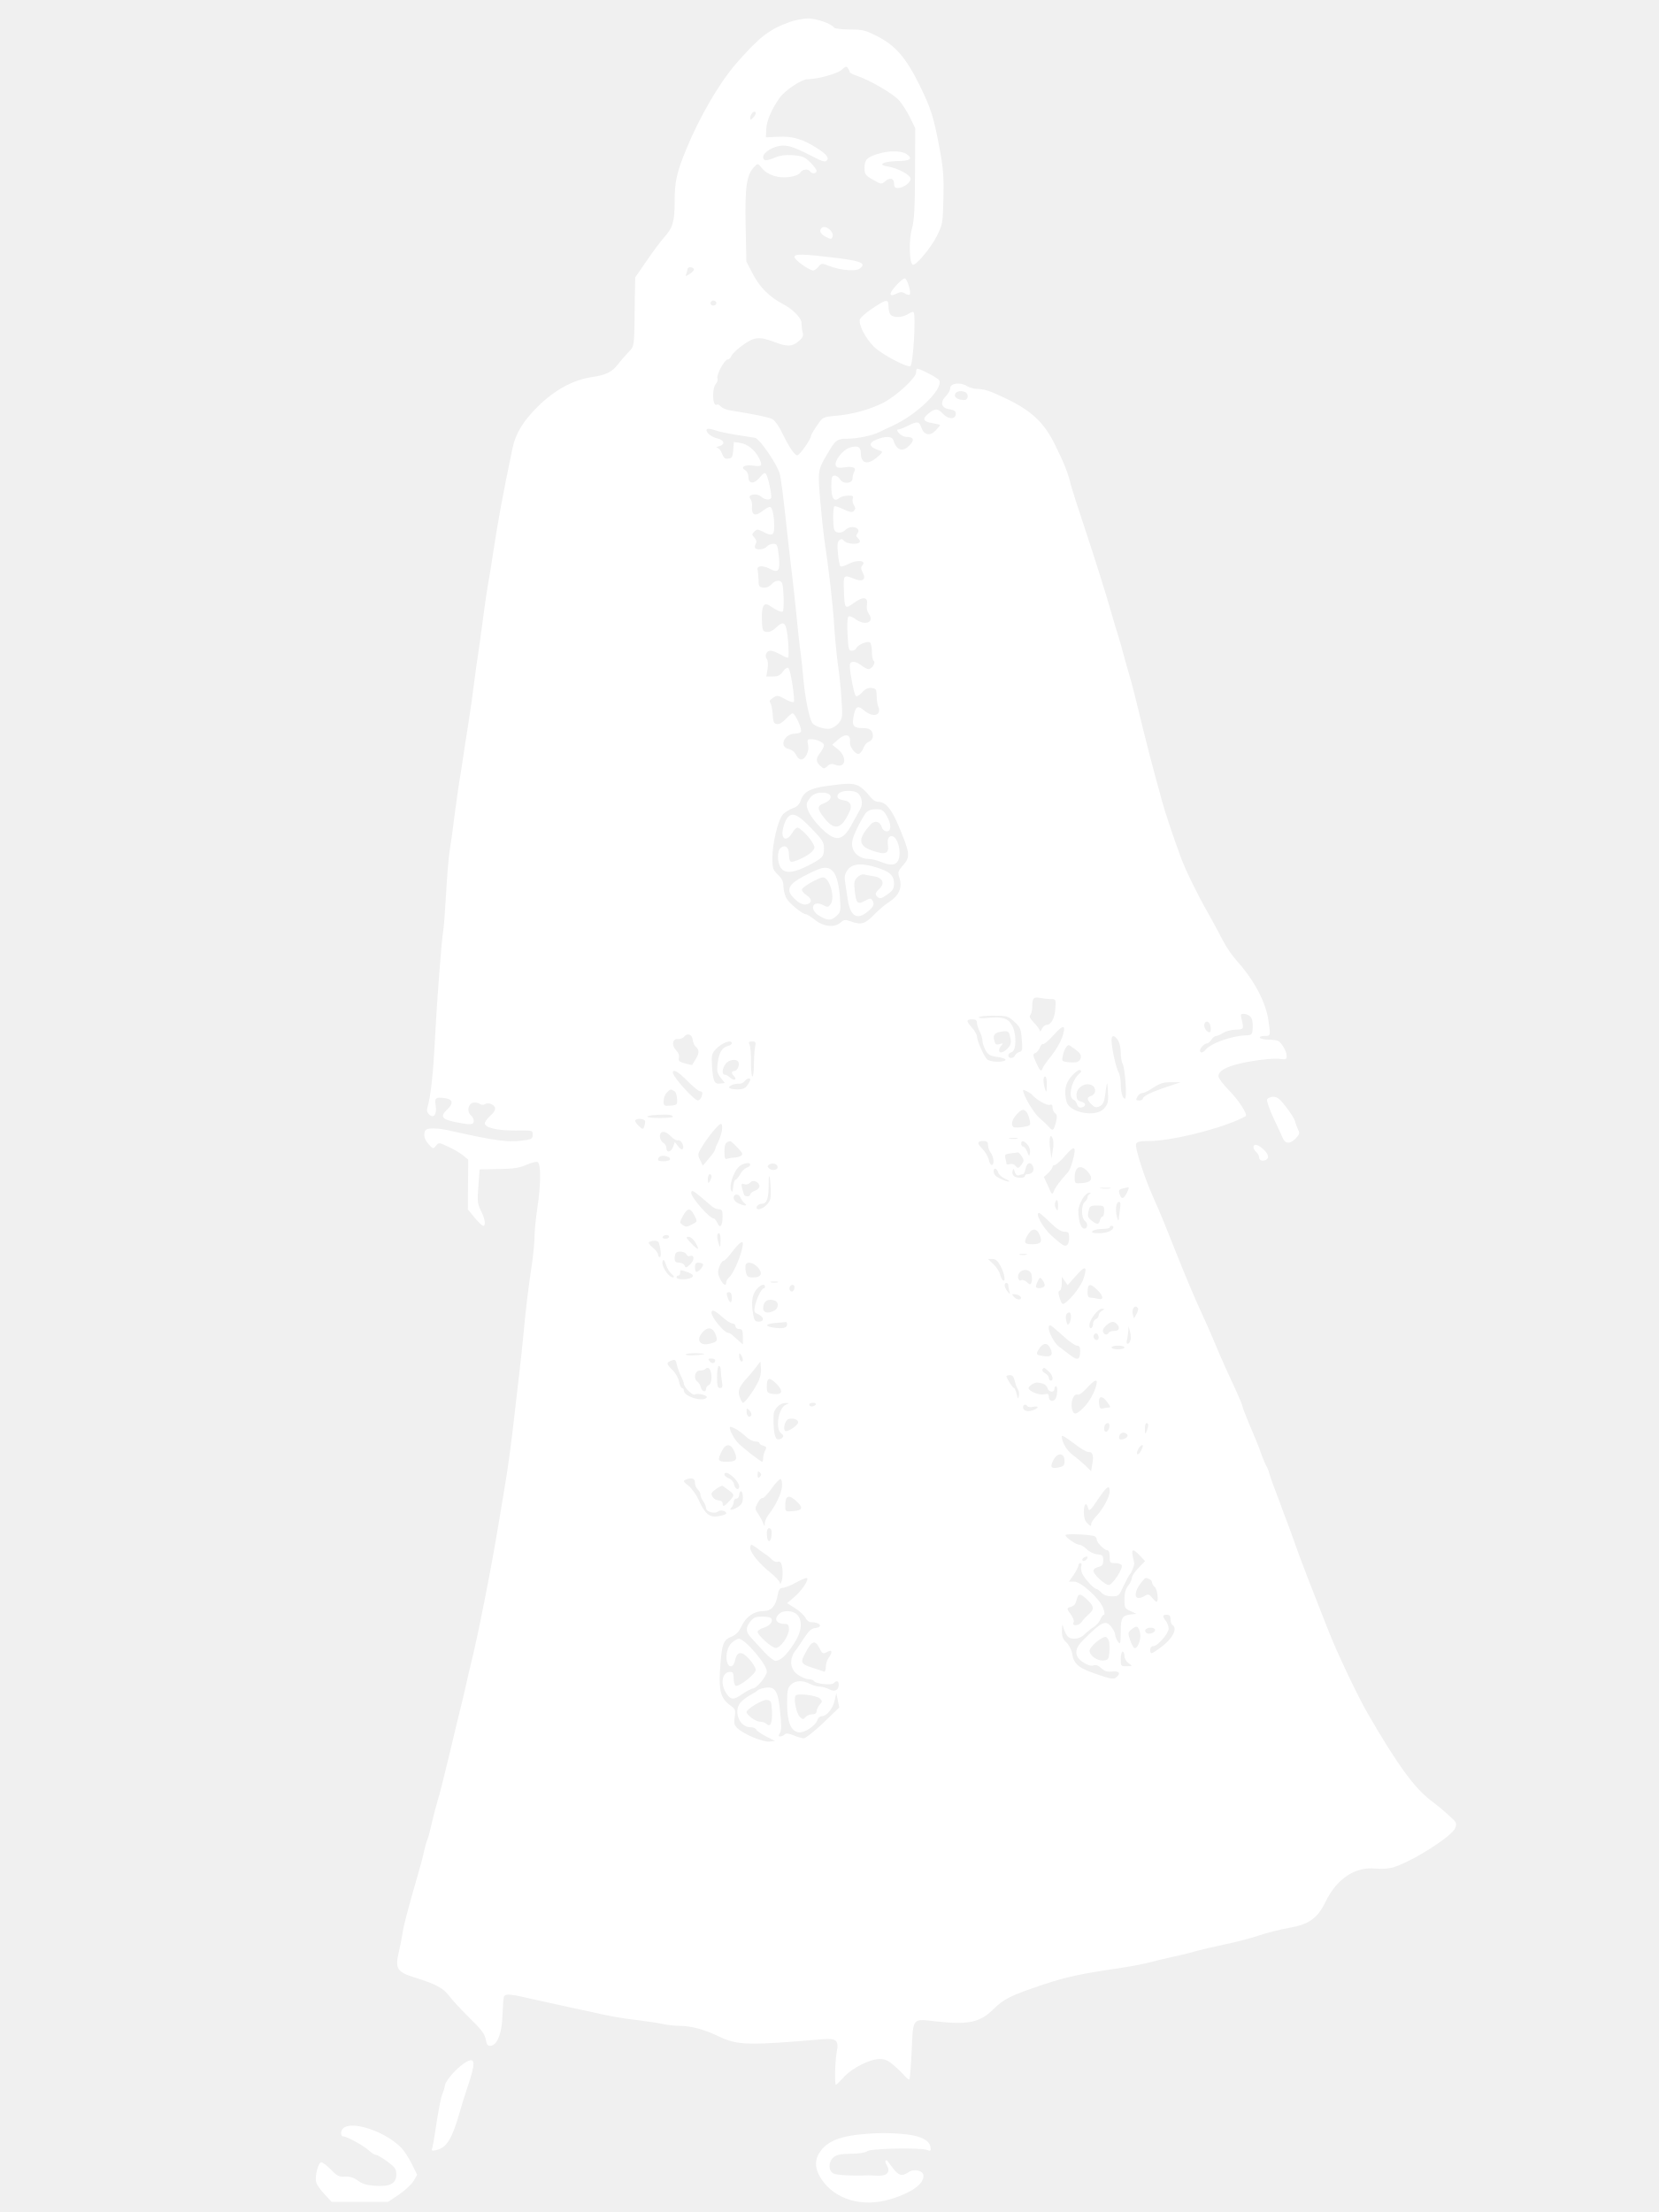
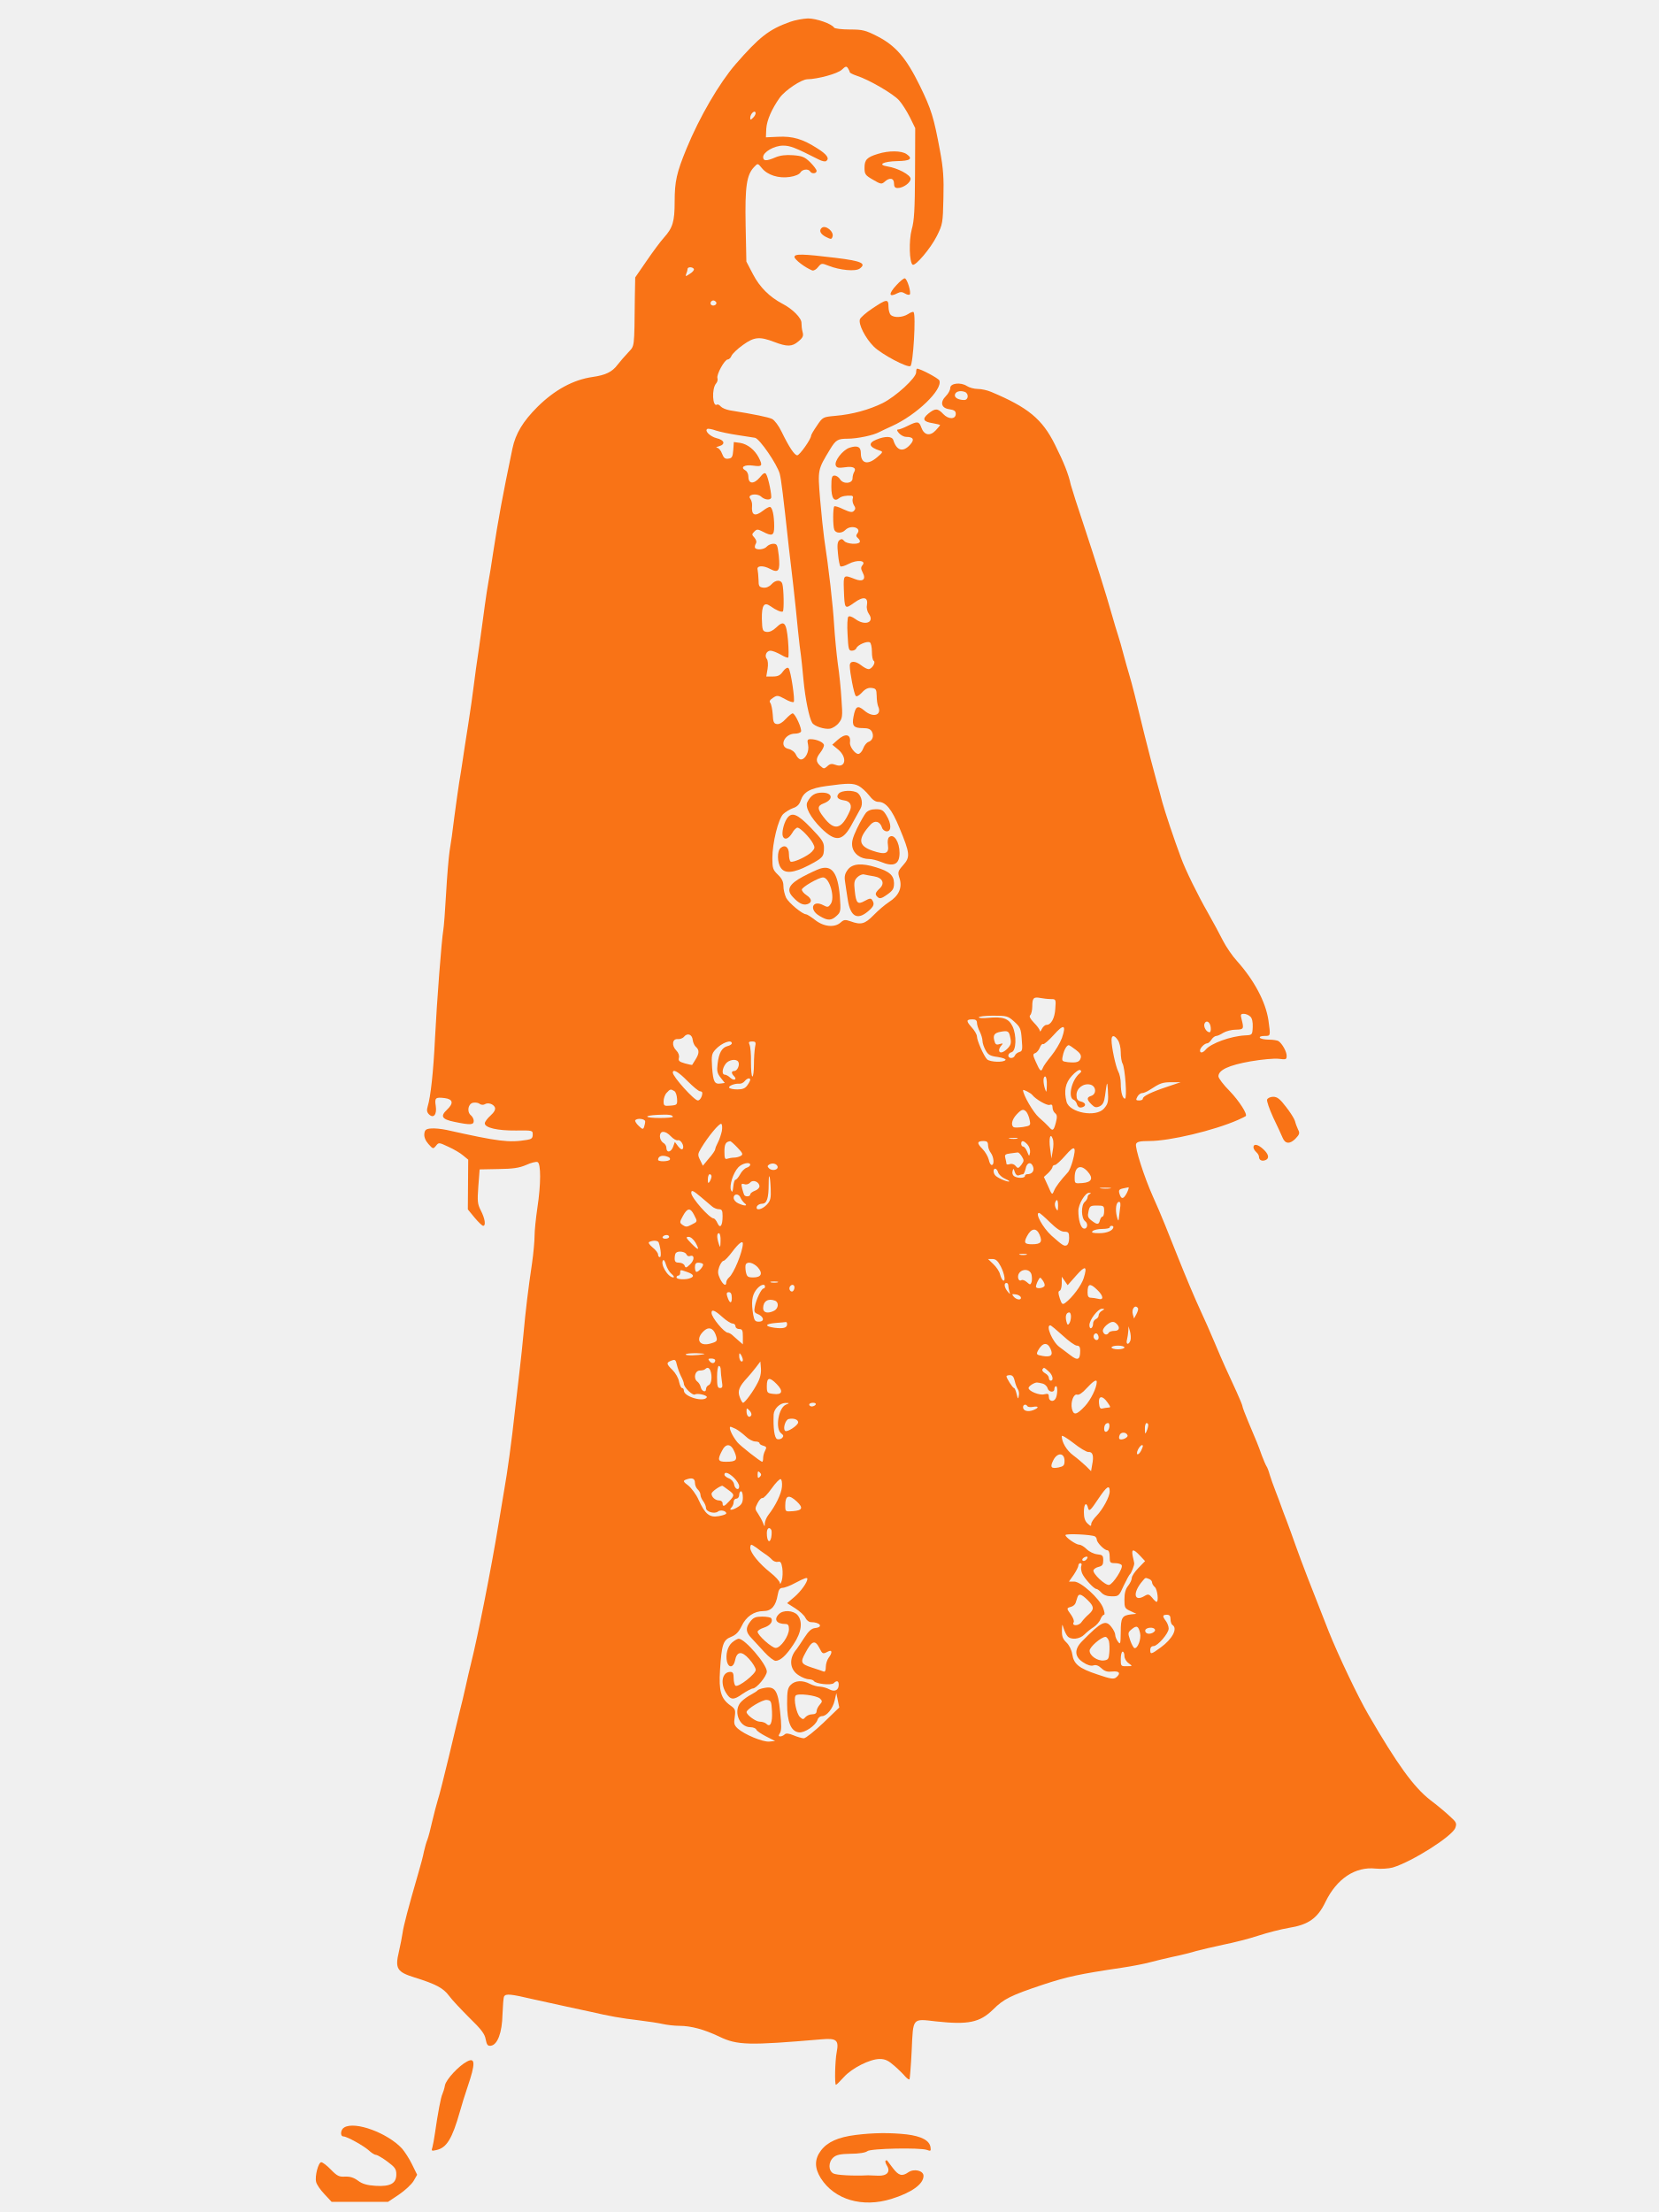
<svg xmlns="http://www.w3.org/2000/svg" version="1.0" width="900pt" height="1200pt" viewBox="0 0 900 1200" preserveAspectRatio="xMidYMid meet">
-   <g transform="translate(0,1200) scale(0.1,-0.1)" fill="#fff" stroke="none">
+   <g transform="translate(0,1200) scale(0.1,-0.1)" fill="#f97316" stroke="none">
    <path d="M4285 11881 c-114 -41 -165 -81 -295 -230 -88 -102 -196 -287 -266 -458 -53 -129 -64 -177 -64 -286 0 -109 -10 -143 -59 -197 -17 -19 -59 -75 -93 -125 l-62 -90 -2 -105 c-3 -287 -1 -263 -36 -302 -18 -19 -44 -49 -58 -67 -29 -39 -65 -56 -135 -66 -105 -15 -206 -70 -299 -162 -79 -79 -119 -145 -136 -226 -54 -259 -77 -385 -105 -567 -8 -58 -20 -127 -25 -155 -5 -27 -14 -86 -20 -130 -6 -44 -19 -143 -30 -220 -12 -77 -25 -174 -30 -215 -5 -41 -18 -136 -30 -210 -12 -74 -25 -162 -30 -195 -5 -33 -13 -87 -19 -120 -5 -33 -17 -116 -26 -185 -8 -69 -20 -153 -26 -187 -5 -34 -14 -138 -19 -230 -5 -92 -12 -181 -15 -198 -9 -49 -35 -386 -45 -585 -9 -187 -24 -322 -40 -373 -6 -20 -4 -31 7 -42 25 -25 44 -1 37 45 -7 44 -2 49 48 43 46 -6 50 -28 13 -63 -38 -36 -28 -52 40 -66 87 -18 105 -17 105 5 0 10 -7 24 -16 31 -23 20 -14 64 14 68 13 2 29 -1 35 -7 7 -5 19 -6 26 -2 18 12 48 2 56 -17 4 -11 -4 -26 -24 -44 -17 -15 -31 -34 -31 -42 0 -24 69 -40 168 -39 91 1 92 1 92 -22 0 -19 -6 -25 -32 -29 -98 -16 -152 -9 -435 54 -28 6 -67 10 -85 8 -27 -2 -34 -8 -36 -29 -2 -17 6 -37 22 -55 25 -28 26 -28 41 -10 15 19 16 19 67 -5 29 -13 65 -34 80 -47 l28 -23 -1 -135 -1 -135 37 -45 c20 -24 41 -44 46 -44 16 0 10 39 -12 82 -19 37 -20 51 -14 133 l7 91 102 2 c79 1 113 6 150 22 26 12 54 19 62 16 19 -7 19 -120 -1 -250 -8 -55 -15 -122 -15 -150 0 -28 -6 -96 -14 -151 -20 -133 -35 -258 -46 -380 -5 -55 -14 -140 -20 -190 -6 -49 -17 -151 -26 -225 -19 -174 -41 -334 -59 -435 -7 -44 -21 -125 -30 -180 -41 -250 -115 -622 -150 -760 -7 -27 -20 -84 -29 -125 -9 -41 -23 -100 -31 -130 -7 -30 -35 -143 -60 -250 -26 -107 -52 -213 -60 -235 -7 -22 -20 -74 -30 -115 -9 -41 -21 -86 -26 -99 -6 -14 -14 -43 -19 -65 -4 -23 -19 -79 -33 -126 -51 -176 -78 -278 -83 -316 -3 -21 -12 -67 -20 -102 -22 -92 -10 -110 86 -140 113 -35 155 -57 186 -99 15 -21 65 -74 110 -119 65 -63 84 -88 89 -118 6 -30 11 -36 28 -34 36 5 61 71 63 170 2 48 5 92 9 98 9 15 35 13 158 -16 62 -14 144 -32 182 -40 39 -8 97 -21 130 -28 99 -23 165 -35 260 -46 50 -6 108 -15 130 -20 22 -5 63 -10 90 -10 64 0 136 -20 216 -58 99 -48 160 -49 558 -15 79 7 93 -5 80 -70 -9 -46 -12 -177 -4 -177 3 0 22 19 43 42 44 49 142 98 194 98 30 0 47 -8 80 -37 24 -21 50 -47 59 -58 10 -11 20 -18 23 -15 2 3 8 74 12 158 8 178 2 171 132 156 175 -19 237 -6 309 64 58 58 96 77 273 136 131 43 196 57 425 91 61 9 130 23 155 30 25 7 81 20 125 30 44 9 100 23 125 31 25 7 91 22 146 34 56 11 142 33 190 49 49 16 123 35 164 42 108 17 158 52 201 142 61 125 161 192 272 180 30 -3 71 0 93 6 106 32 323 170 339 215 9 25 6 31 -31 64 -22 21 -69 60 -105 87 -90 70 -180 195 -336 464 -56 96 -163 321 -215 451 -98 248 -144 367 -179 465 -15 44 -38 105 -49 135 -12 30 -25 66 -30 80 -5 14 -18 50 -30 80 -12 30 -26 71 -32 90 -5 19 -13 40 -17 45 -4 6 -16 33 -26 60 -19 54 -27 73 -74 184 -17 40 -31 78 -31 83 0 4 -14 39 -31 76 -54 117 -76 164 -119 267 -23 55 -57 132 -75 170 -32 69 -80 182 -136 323 -16 39 -43 107 -60 150 -17 42 -46 111 -65 152 -47 105 -98 265 -91 284 5 12 21 16 72 16 111 0 350 57 480 114 22 10 41 19 43 21 11 10 -36 83 -87 136 -34 34 -61 70 -61 80 0 34 55 60 173 81 64 11 130 17 155 14 39 -5 42 -4 42 17 0 22 -24 65 -44 79 -6 4 -30 8 -53 8 -23 0 -45 5 -48 10 -4 6 7 10 24 10 35 0 34 -1 22 86 -15 99 -77 216 -170 320 -25 27 -59 77 -76 110 -16 32 -53 101 -82 152 -54 94 -123 234 -147 301 -38 102 -85 243 -101 301 -9 36 -23 85 -30 110 -22 81 -44 164 -64 245 -47 195 -72 293 -85 335 -8 25 -21 74 -31 110 -9 36 -23 83 -30 105 -7 22 -21 67 -30 100 -38 134 -91 300 -152 485 -36 107 -69 211 -74 230 -12 57 -37 120 -86 218 -69 139 -146 202 -346 286 -21 9 -53 16 -73 16 -19 0 -45 7 -59 16 -34 22 -90 15 -90 -11 0 -11 -10 -30 -23 -43 -34 -34 -26 -66 18 -72 27 -4 35 -10 35 -25 0 -31 -40 -31 -68 -1 -30 32 -44 32 -81 2 -35 -29 -28 -44 25 -52 21 -4 39 -8 39 -10 0 -2 -11 -15 -24 -29 -31 -33 -63 -26 -78 16 -12 34 -21 35 -73 9 -22 -11 -45 -20 -52 -20 -9 0 -8 -6 4 -20 10 -11 27 -20 38 -20 41 0 48 -15 21 -44 -38 -41 -72 -31 -90 27 -7 21 -44 22 -92 2 -47 -19 -40 -41 20 -60 17 -5 16 -9 -15 -35 -52 -45 -89 -35 -89 22 0 35 -19 43 -62 29 -37 -13 -83 -72 -74 -96 5 -13 15 -15 50 -10 45 7 64 -4 49 -27 -4 -7 -8 -22 -8 -33 0 -29 -50 -33 -67 -6 -7 12 -21 21 -30 21 -15 0 -18 -9 -18 -60 0 -63 15 -85 43 -62 12 10 39 15 66 13 8 -1 11 -7 7 -16 -3 -9 0 -25 6 -35 10 -15 10 -22 0 -32 -9 -9 -21 -7 -56 9 -24 12 -47 19 -50 16 -8 -8 -8 -107 0 -127 8 -20 41 -21 60 -1 30 30 90 12 65 -19 -8 -10 -7 -17 4 -26 8 -7 12 -16 9 -21 -9 -15 -71 -10 -84 6 -10 12 -16 13 -27 4 -10 -9 -12 -27 -7 -73 3 -34 9 -64 13 -68 4 -4 24 2 45 13 45 24 97 19 75 -7 -10 -12 -9 -20 1 -40 20 -37 1 -53 -43 -35 -61 24 -62 24 -59 -59 4 -106 4 -107 57 -69 50 36 76 30 68 -15 -3 -14 2 -35 11 -47 32 -46 -22 -66 -74 -27 -18 13 -33 18 -38 12 -5 -5 -7 -48 -4 -96 4 -79 6 -88 23 -88 11 0 22 6 25 14 7 18 59 40 73 31 6 -3 11 -26 11 -50 0 -24 4 -47 10 -50 13 -8 -10 -45 -28 -45 -8 0 -25 9 -39 20 -34 27 -63 26 -63 -1 0 -37 23 -153 32 -164 5 -6 18 1 34 18 18 20 34 27 52 25 24 -3 27 -7 28 -43 0 -22 4 -48 8 -57 22 -49 -28 -64 -76 -22 -36 30 -47 23 -58 -35 -9 -49 1 -61 52 -61 27 0 40 -5 48 -19 12 -24 4 -48 -19 -56 -9 -3 -22 -18 -28 -35 -6 -16 -18 -30 -27 -30 -18 0 -48 41 -45 62 6 46 -25 52 -68 13 l-28 -25 33 -27 c50 -43 39 -103 -16 -82 -19 7 -29 6 -43 -7 -18 -16 -20 -16 -39 1 -25 23 -25 40 0 72 11 14 20 32 20 40 0 15 -39 33 -72 33 -18 0 -20 -4 -14 -32 7 -35 -15 -78 -39 -78 -9 0 -21 12 -27 26 -7 15 -23 27 -40 31 -54 11 -24 83 35 83 14 0 29 5 32 10 8 13 -31 100 -45 100 -5 0 -22 -14 -37 -30 -17 -19 -35 -30 -48 -28 -17 2 -21 11 -23 53 -2 27 -8 55 -13 62 -7 8 -3 16 14 27 22 15 27 15 65 -6 22 -13 44 -20 48 -16 8 9 -16 170 -28 183 -6 6 -17 0 -30 -17 -15 -22 -28 -28 -55 -28 l-36 0 7 41 c4 24 2 46 -4 54 -14 17 -2 45 20 45 11 0 35 -10 55 -21 20 -12 38 -19 41 -16 3 3 3 45 -1 92 -9 99 -21 113 -65 70 -18 -17 -36 -25 -51 -23 -22 3 -24 8 -26 71 -1 73 12 93 46 69 30 -22 61 -35 68 -29 7 8 5 123 -3 150 -7 23 -37 22 -59 -3 -12 -13 -29 -20 -44 -18 -23 3 -26 8 -26 43 -1 22 -3 46 -5 54 -7 23 30 25 67 5 47 -25 56 -11 48 70 -7 60 -9 66 -30 66 -12 0 -28 -7 -35 -15 -13 -16 -55 -21 -64 -7 -2 4 -1 14 4 22 6 10 3 21 -7 33 -15 16 -15 19 -1 33 14 14 18 14 46 0 51 -27 62 -22 62 28 0 60 -10 106 -24 106 -6 0 -22 -9 -36 -20 -45 -35 -65 -26 -60 28 1 13 -4 29 -10 37 -18 22 35 32 59 11 18 -17 47 -21 54 -8 6 9 -15 113 -27 130 -6 10 -15 6 -35 -19 -32 -37 -61 -35 -61 5 0 14 -7 29 -16 34 -31 17 -5 33 42 26 49 -7 53 -1 30 44 -22 42 -60 72 -99 79 l-36 5 -3 -43 c-3 -37 -7 -45 -26 -47 -18 -3 -26 3 -35 27 -6 17 -18 31 -27 32 -8 1 -4 4 10 8 37 10 31 34 -13 44 -35 9 -66 40 -50 50 5 3 26 -1 48 -9 22 -7 74 -18 115 -24 41 -6 85 -13 96 -15 26 -6 120 -144 134 -195 8 -31 18 -110 50 -405 5 -38 15 -131 24 -205 8 -74 20 -182 25 -240 6 -58 13 -118 16 -135 2 -16 9 -77 14 -135 9 -98 31 -206 47 -231 11 -19 68 -37 97 -32 15 3 37 17 48 32 19 24 21 34 14 126 -3 55 -12 143 -20 195 -7 52 -16 147 -20 210 -6 105 -29 306 -54 470 -5 36 -15 131 -22 212 -13 162 -14 158 55 272 30 49 41 56 93 56 53 0 140 18 173 36 14 7 45 22 70 33 132 60 275 197 256 247 -5 12 -103 64 -121 64 -3 0 -5 -9 -5 -20 0 -30 -110 -131 -182 -167 -74 -36 -163 -61 -257 -69 -67 -6 -68 -7 -99 -53 -18 -26 -32 -50 -32 -55 0 -18 -62 -106 -75 -106 -15 0 -44 44 -85 128 -15 32 -38 62 -51 69 -21 10 -93 25 -230 47 -21 4 -42 13 -49 21 -7 8 -16 13 -20 10 -25 -16 -30 87 -5 115 7 8 10 21 7 29 -6 19 39 101 56 101 7 0 16 9 20 19 4 11 32 38 63 60 61 44 90 46 169 16 70 -27 97 -26 130 2 26 21 30 31 24 52 -4 14 -6 36 -6 48 2 26 -48 77 -103 105 -70 37 -123 89 -160 160 l-36 69 -4 196 c-4 211 5 275 47 318 19 20 19 20 41 -7 31 -38 91 -57 151 -48 29 4 52 14 58 24 10 18 43 22 53 6 9 -15 35 -12 35 3 0 7 -16 28 -35 47 -30 29 -43 34 -93 38 -39 3 -70 -1 -96 -12 -49 -21 -66 -20 -66 2 0 27 60 62 108 62 38 0 63 -9 195 -76 16 -8 33 -12 38 -8 21 13 6 36 -47 69 -79 51 -134 67 -213 63 l-66 -3 2 47 c3 45 29 106 73 168 29 40 118 100 150 100 56 1 164 30 187 52 20 19 25 20 33 8 5 -8 10 -18 10 -22 0 -3 17 -12 38 -19 66 -21 200 -99 230 -134 16 -18 42 -59 58 -91 l29 -59 -1 -245 c-1 -195 -4 -257 -18 -305 -16 -60 -13 -179 5 -191 15 -9 98 89 131 155 32 64 33 71 36 205 3 111 -1 163 -18 255 -34 185 -48 229 -110 356 -74 151 -131 217 -230 268 -65 33 -80 37 -150 37 -44 0 -82 5 -85 10 -13 21 -96 50 -142 50 -26 -1 -71 -9 -98 -19z m-199 -519 c-14 -14 -16 -14 -16 -1 0 20 23 44 29 28 2 -6 -4 -18 -13 -27z m-322 -821 c3 -5 -6 -17 -21 -26 -24 -16 -26 -16 -20 0 4 9 7 21 7 26 0 12 27 12 34 0z m121 -180 c7 -12 -12 -24 -25 -16 -11 7 -4 25 10 25 5 0 11 -4 15 -9z m1349 -487 c23 -9 20 -44 -3 -44 -29 0 -51 11 -51 25 0 20 27 29 54 19z m-575 -2138 c15 -8 40 -31 55 -50 18 -24 35 -36 51 -36 40 0 73 -40 114 -140 58 -140 60 -159 21 -203 -30 -34 -31 -38 -19 -75 14 -49 -5 -92 -59 -126 -20 -13 -57 -44 -82 -70 -48 -49 -69 -55 -126 -34 -29 10 -36 9 -53 -6 -33 -30 -92 -24 -139 13 -22 17 -44 31 -49 31 -20 0 -93 61 -108 89 -8 17 -15 45 -15 64 0 24 -8 41 -30 62 -27 26 -30 35 -30 89 0 83 32 213 59 240 12 11 36 26 53 32 22 7 35 20 42 42 16 46 51 66 141 78 115 16 143 16 174 0z m1042 -1156 c27 0 28 -1 24 -52 -3 -52 -23 -88 -48 -88 -8 0 -19 -10 -25 -22 -6 -13 -11 -17 -11 -10 -1 8 -15 27 -32 44 -21 22 -27 34 -20 41 6 6 11 27 11 47 0 46 7 53 44 46 16 -3 41 -6 57 -6z m1082 -95 c10 -9 14 -30 13 -57 -2 -43 -3 -43 -42 -45 -77 -4 -185 -43 -213 -77 -15 -18 -31 -21 -31 -5 0 14 25 39 39 39 6 0 16 9 23 20 7 11 19 20 26 20 7 0 24 8 38 17 15 9 45 17 68 17 44 1 45 4 31 59 -6 23 -4 27 13 27 11 0 27 -7 35 -15z m-1281 -27 c33 -30 37 -39 41 -97 5 -56 3 -64 -13 -68 -10 -3 -21 -11 -24 -19 -7 -18 -36 -18 -36 0 0 7 8 16 18 18 25 7 28 91 5 140 -21 43 -51 54 -134 46 -27 -3 -49 -1 -49 3 0 5 35 9 78 9 75 0 80 -2 114 -32z m-202 -7 c0 -10 7 -32 15 -47 8 -16 15 -39 15 -51 0 -12 8 -35 17 -51 14 -25 26 -31 65 -36 27 -4 46 -11 43 -16 -9 -15 -84 -12 -100 3 -18 18 -55 102 -55 124 0 10 -13 33 -29 50 -31 35 -30 43 6 43 16 0 23 -6 23 -19z m1268 -24 c2 -15 -1 -27 -6 -27 -17 0 -34 29 -28 46 9 23 31 11 34 -19z m-807 -58 c-10 -27 -36 -70 -57 -96 -22 -27 -44 -57 -47 -67 -9 -23 -15 -18 -38 34 -16 36 -17 42 -3 47 9 3 20 17 25 30 5 13 13 22 18 19 4 -3 30 19 57 49 55 62 70 57 45 -16z m-280 1 c6 -27 3 -39 -14 -57 -24 -25 -47 -30 -47 -10 0 7 6 19 13 26 10 11 8 12 -10 7 -18 -6 -24 -2 -29 19 -8 30 1 42 36 48 39 7 44 3 51 -33z m-1723 -12 c2 -15 10 -32 18 -38 18 -16 18 -35 -3 -68 -9 -15 -17 -28 -18 -29 -1 -1 -18 2 -39 8 -31 9 -37 14 -33 30 3 13 -2 28 -14 40 -27 27 -22 65 8 62 11 -1 27 4 34 13 18 22 44 13 47 -18z m2306 0 c9 -12 16 -42 16 -66 0 -24 4 -52 10 -62 14 -27 25 -190 13 -190 -13 0 -23 34 -23 83 0 22 -6 51 -14 65 -14 28 -36 131 -36 170 0 28 15 28 34 0z m-2094 -18 c0 -5 -10 -12 -23 -15 -31 -8 -47 -37 -54 -95 -5 -40 -2 -53 17 -77 l22 -28 -22 -3 c-34 -5 -41 9 -47 88 -4 65 -2 74 19 97 33 36 88 56 88 33z m126 -21 c-3 -17 -6 -60 -6 -95 0 -35 -4 -64 -8 -64 -5 0 -8 35 -8 78 1 42 -3 85 -8 95 -6 13 -4 17 14 17 20 0 22 -4 16 -31z m1740 -14 c23 -17 31 -30 27 -44 -6 -23 -23 -28 -71 -23 -31 4 -33 6 -26 36 6 30 21 56 32 56 3 0 20 -11 38 -25z m-1831 -65 c10 -16 -5 -50 -21 -50 -17 0 -18 -12 -2 -28 19 -19 0 -27 -20 -9 -10 10 -24 17 -30 17 -17 0 -15 32 4 58 16 23 58 30 69 12z m1852 -63 c-44 -36 -65 -131 -33 -143 8 -3 16 -14 19 -26 4 -12 12 -18 23 -16 28 5 27 25 -1 32 -20 5 -25 13 -25 36 0 37 38 65 75 56 32 -8 35 -51 5 -61 -26 -8 -25 -20 1 -46 17 -17 25 -19 44 -11 18 9 25 22 30 59 10 76 12 81 15 33 4 -67 2 -77 -21 -104 -43 -49 -187 -23 -203 37 -15 58 -7 102 29 141 19 21 39 35 45 31 8 -5 7 -10 -3 -18z m-2127 -42 c30 -30 60 -55 67 -55 7 0 13 -4 13 -9 0 -20 -13 -41 -24 -41 -20 0 -136 129 -136 151 0 22 30 5 80 -46z m1949 -22 c-1 -39 -2 -43 -9 -23 -12 36 -12 70 0 70 6 0 10 -21 9 -47z m-1609 29 c0 -4 -7 -18 -16 -30 -11 -16 -25 -22 -54 -22 -21 0 -41 4 -44 9 -6 10 30 24 55 22 9 -1 22 5 29 14 13 16 30 20 30 7z m2261 -38 c-87 -29 -131 -51 -131 -64 0 -6 -9 -10 -20 -10 -18 0 -19 3 -10 20 6 11 17 20 26 20 8 0 27 8 42 18 55 36 68 41 117 41 l50 0 -74 -25z m-2673 -23 c8 -4 14 -24 15 -42 2 -32 0 -34 -35 -37 -35 -3 -38 -1 -38 24 0 15 7 36 17 46 18 20 22 21 41 9z m1942 -21 c19 -24 80 -59 94 -54 11 4 16 1 16 -14 0 -11 6 -25 14 -31 11 -9 12 -20 4 -51 -12 -45 -17 -48 -39 -22 -8 9 -32 32 -53 50 -30 26 -86 122 -86 148 0 6 43 -16 50 -26z m-31 -93 c6 -8 14 -27 17 -44 6 -29 4 -30 -36 -37 -23 -3 -45 -4 -51 -1 -16 11 -10 41 16 69 27 29 38 32 54 13z m-1919 -26 c0 -3 -32 -6 -70 -6 -84 0 -94 13 -12 17 60 3 82 0 82 -11z m-150 -25 c0 -8 -3 -21 -6 -30 -5 -14 -9 -13 -29 6 -13 12 -21 26 -19 30 9 14 54 9 54 -6z m416 -52 c-4 -18 -13 -46 -21 -61 -8 -15 -15 -32 -15 -38 0 -5 -15 -28 -34 -49 l-33 -40 -15 31 c-14 28 -13 33 6 65 37 62 99 137 109 131 5 -3 6 -20 3 -39z m-276 -29 c13 -14 30 -23 37 -21 15 6 37 -30 27 -46 -4 -7 -13 -2 -25 13 l-18 24 -10 -28 c-12 -30 -36 -32 -36 -3 0 10 -8 22 -18 27 -9 6 -17 21 -17 34 0 33 29 33 60 0z m2071 -77 l-7 -43 -7 53 c-8 57 1 90 14 54 5 -12 5 -41 0 -64z m-193 65 c-10 -2 -28 -2 -40 0 -13 2 -5 4 17 4 22 1 32 -1 23 -4z m-1518 -48 c29 -30 32 -37 20 -45 -8 -5 -25 -10 -37 -10 -12 0 -28 -3 -37 -6 -13 -5 -16 2 -16 39 0 40 7 53 31 56 3 1 21 -15 39 -34z m1360 13 c0 -13 7 -32 15 -42 17 -23 20 -66 5 -66 -6 0 -13 13 -16 29 -4 16 -19 43 -35 59 -31 31 -29 42 8 42 17 0 23 -6 23 -22z m214 3 c10 -11 16 -30 14 -43 -4 -23 -5 -23 -16 5 -6 15 -16 27 -22 27 -5 0 -10 7 -10 15 0 20 13 19 34 -4z m245 -90 c-7 -25 -18 -53 -26 -61 -41 -45 -66 -78 -75 -100 -10 -24 -11 -24 -32 25 l-23 50 24 22 c12 12 23 27 23 33 0 5 6 10 13 10 6 0 32 23 57 52 51 59 61 51 39 -31z m-276 26 c13 -21 13 -25 -2 -46 -16 -20 -19 -21 -31 -7 -7 10 -20 14 -31 11 -11 -4 -19 -3 -19 2 0 4 -3 18 -6 30 -5 19 -1 22 28 26 18 2 36 5 39 5 4 1 14 -8 22 -21z m-1919 -3 c9 -3 13 -10 10 -15 -7 -11 -64 -12 -64 -1 0 21 24 28 54 16z m446 -43 c0 -5 -9 -13 -20 -16 -11 -4 -27 -20 -35 -36 -9 -16 -20 -29 -25 -29 -5 0 -10 -17 -12 -37 -3 -30 -6 -34 -12 -20 -11 24 11 94 39 124 20 22 65 32 65 14z m148 -8 c6 -19 -26 -27 -44 -13 -12 11 -12 15 -2 22 17 11 40 6 46 -9z m1387 -4 c7 -22 -7 -39 -32 -39 -7 0 -13 -4 -13 -10 0 -12 -40 -13 -58 -1 -8 5 -12 17 -9 27 4 17 6 17 12 -4 5 -15 13 -21 22 -18 8 3 18 6 23 6 4 0 10 14 14 30 6 35 31 40 41 9z m294 -23 c34 -37 25 -60 -27 -64 -42 -3 -42 -3 -42 30 0 59 32 74 69 34z m-484 -7 c4 -11 21 -27 38 -34 18 -8 27 -14 20 -15 -17 0 -67 23 -75 35 -11 14 -10 35 1 35 5 0 13 -9 16 -21z m-1555 -21 c0 -7 -5 -20 -10 -28 -8 -12 -10 -9 -10 13 0 15 5 27 10 27 6 0 10 -6 10 -12z m321 -66 c2 -53 -1 -66 -21 -87 -26 -28 -63 -35 -54 -10 4 8 16 15 29 15 25 0 35 29 35 108 0 67 8 47 11 -26z m-61 12 c0 -8 -11 -19 -25 -24 -14 -5 -25 -14 -25 -20 0 -12 -27 -14 -33 -2 -2 4 -7 20 -11 35 -6 25 -4 28 12 23 11 -4 24 0 32 9 15 18 50 3 50 -21z m1903 -11 c-13 -2 -35 -2 -50 0 -16 2 -5 4 22 4 28 0 40 -2 28 -4z m91 -23 c-17 -33 -29 -38 -38 -14 -10 26 -7 32 17 37 12 2 25 5 29 6 3 0 0 -12 -8 -29z m-2310 -25 c22 -19 49 -42 59 -50 9 -8 26 -15 37 -15 16 0 20 -7 20 -37 0 -53 -13 -71 -28 -38 -6 14 -16 25 -20 25 -23 0 -122 113 -122 138 0 19 10 14 54 -23z m2109 18 c-7 -2 -13 -10 -13 -18 0 -7 -7 -18 -15 -25 -21 -17 -20 -89 2 -105 19 -14 11 -47 -10 -39 -15 6 -27 47 -27 95 0 36 37 99 58 98 11 0 12 -2 5 -6z m-1896 -20 c4 -10 14 -23 22 -30 21 -16 0 -17 -34 -1 -14 6 -25 19 -25 30 0 23 28 24 37 1z m1723 -45 c-1 -28 -2 -30 -11 -15 -6 10 -8 25 -5 33 9 24 16 16 16 -18z m336 -15 c-3 -21 -6 -47 -7 -58 -1 -11 -5 -5 -10 15 -10 40 -4 80 12 80 8 0 9 -13 5 -37z m-86 -13 c0 -16 -4 -30 -9 -30 -5 0 -11 -9 -14 -20 -6 -25 -15 -25 -46 -1 -19 15 -22 23 -16 49 6 29 10 32 46 32 37 0 39 -2 39 -30z m-2225 -20 c20 -38 20 -37 -14 -54 -24 -13 -31 -13 -47 -2 -18 13 -18 15 1 50 24 44 40 45 60 6z m1931 -41 c36 -35 60 -51 78 -51 23 0 26 -5 26 -35 0 -20 -6 -36 -14 -39 -14 -5 -21 -1 -82 53 -47 43 -91 123 -67 123 4 0 31 -23 59 -51z m344 -25 c0 -19 -34 -34 -76 -34 -36 0 -45 3 -37 11 7 7 30 12 52 12 23 0 41 4 41 8 0 5 5 9 10 9 6 0 10 -3 10 -6z m-400 -43 c16 -39 7 -51 -41 -51 -41 0 -46 8 -28 43 24 46 52 48 69 8z m-1731 -33 c-1 -37 -2 -39 -9 -18 -12 36 -12 60 0 60 6 0 10 -19 9 -42z m-279 22 c0 -5 -9 -10 -21 -10 -11 0 -17 5 -14 10 3 6 13 10 21 10 8 0 14 -4 14 -10z m143 -31 c24 -44 17 -45 -23 -4 -29 30 -31 35 -14 35 11 0 26 -13 37 -31z m-199 -1 c12 -37 14 -78 6 -78 -6 0 -10 6 -10 14 0 8 -13 26 -30 39 -19 16 -25 27 -17 30 23 10 48 7 51 -5z m456 -5 c-1 -44 -49 -162 -75 -183 -8 -7 -15 -19 -15 -26 0 -25 -17 -15 -34 19 -13 28 -13 39 -4 65 7 18 17 32 23 32 6 0 28 23 48 50 34 45 57 63 57 43z m-306 -58 c3 -8 12 -12 19 -9 25 9 26 -21 1 -45 -21 -20 -25 -21 -30 -7 -3 9 -17 16 -30 16 -18 0 -24 5 -24 23 0 13 3 27 7 30 12 13 51 7 57 -8z m1844 -2 c-10 -2 -26 -2 -35 0 -10 3 -2 5 17 5 19 0 27 -2 18 -5z m-1925 -104 c12 -10 16 -18 10 -19 -30 0 -74 75 -55 94 3 4 10 -7 15 -25 5 -17 18 -40 30 -50z m1786 41 c21 -41 28 -86 12 -76 -5 3 -12 18 -16 33 -3 15 -20 40 -36 55 l-29 28 24 0 c18 0 29 -10 45 -40z m-1616 13 c8 -7 -21 -43 -35 -43 -4 0 -8 11 -8 25 0 18 5 25 18 25 10 0 22 -3 25 -7z m297 -17 c30 -33 21 -56 -23 -56 -31 0 -35 4 -41 31 -3 17 -3 35 0 40 10 17 40 9 64 -15z m1769 -60 c-12 -39 -63 -107 -100 -134 -15 -11 -19 -8 -30 25 -9 28 -9 38 0 41 6 2 11 20 11 40 l0 36 16 -23 16 -23 46 52 c50 57 62 53 41 -14z m-2150 33 c34 -12 40 -24 15 -33 -25 -10 -74 -7 -74 4 0 6 5 10 10 10 6 0 10 7 10 15 0 18 -1 18 39 4z m1867 -14 c3 -14 3 -32 0 -41 -6 -15 -8 -15 -26 1 -10 9 -24 14 -29 10 -17 -10 -25 23 -11 40 20 25 59 19 66 -10z m71 -60 c-5 -14 -47 -19 -47 -5 0 6 5 21 11 32 11 21 12 21 25 3 8 -11 13 -24 11 -30z m-1449 18 c-10 -2 -26 -2 -35 0 -10 3 -2 5 17 5 19 0 27 -2 18 -5z m1252 -17 c0 -8 3 -23 6 -33 5 -16 4 -16 -10 1 -18 22 -21 46 -6 46 6 0 10 -6 10 -14z m-1320 -6 c0 -5 -3 -10 -8 -10 -11 0 -40 -59 -47 -98 -5 -25 -3 -33 12 -39 37 -14 44 -43 9 -43 -19 0 -24 6 -30 38 -11 66 -7 103 15 133 20 28 49 39 49 19z m160 -4 c0 -8 -4 -17 -9 -21 -12 -7 -24 12 -16 25 9 15 25 12 25 -4z m1642 -13 c35 -33 37 -58 6 -49 -13 3 -31 6 -40 6 -13 0 -18 8 -18 28 0 49 13 53 52 15z m-1982 -45 c0 -34 -13 -29 -25 10 -5 16 -2 22 9 22 11 0 16 -10 16 -32z m1568 5 c5 -18 -23 -16 -39 3 -11 14 -10 15 11 12 13 -1 25 -9 28 -15z m-1334 -19 c22 -8 20 -41 -3 -54 -35 -18 -61 -12 -61 13 0 38 27 55 64 41z m1970 -42 c2 -4 -2 -18 -9 -31 l-13 -24 -6 21 c-10 31 13 59 28 34z m-196 -13 c-10 -5 -18 -17 -18 -25 0 -8 -7 -17 -15 -20 -8 -4 -15 -14 -15 -24 0 -11 -4 -22 -10 -25 -6 -3 -10 4 -10 16 0 29 46 89 68 89 16 -1 16 -1 0 -11z m-2059 -34 c21 -19 46 -35 55 -35 9 0 16 -7 16 -15 0 -8 9 -15 20 -15 17 0 20 -7 20 -42 l0 -41 -22 19 c-12 10 -28 25 -36 32 -7 6 -18 12 -23 12 -20 0 -89 83 -89 108 0 21 18 14 59 -23z m1891 3 c0 -13 -4 -30 -9 -37 -8 -12 -11 -9 -16 11 -7 28 -1 48 16 48 5 0 9 -10 9 -22z m-1540 -42 c0 -20 -21 -25 -69 -19 -55 8 -52 21 7 26 26 2 50 4 55 5 4 1 7 -4 7 -12z m1788 2 c20 -20 14 -38 -12 -38 -14 0 -28 -4 -31 -10 -9 -15 -25 -12 -31 5 -4 9 4 23 17 35 28 23 41 24 57 8z m-293 -63 c32 -30 67 -55 77 -55 13 0 18 -8 18 -27 0 -50 -13 -56 -52 -26 -20 15 -47 36 -61 46 -37 27 -76 118 -49 117 4 0 34 -25 67 -55z m-1884 8 c14 -37 12 -41 -28 -52 -62 -17 -82 27 -32 71 24 21 47 13 60 -19z m2252 -33 c-3 -11 -10 -20 -15 -20 -6 0 -8 10 -4 23 3 12 6 33 7 47 l1 25 8 -27 c4 -15 6 -37 3 -48z m-173 14 c0 -16 -16 -19 -25 -4 -8 13 4 32 16 25 5 -4 9 -13 9 -21z m-261 -61 c16 -35 2 -47 -43 -39 -34 6 -35 9 -25 29 24 44 51 48 68 10z m401 7 c0 -5 -16 -10 -35 -10 -19 0 -35 5 -35 10 0 6 16 10 35 10 19 0 35 -4 35 -10z m-2280 -36 c-36 -8 -100 -9 -100 -2 0 5 26 7 58 7 31 -1 50 -3 42 -5z m210 -32 c0 -7 -4 -10 -10 -7 -5 3 -10 16 -10 28 0 18 2 19 10 7 5 -8 10 -21 10 -28z m-336 -87 c9 -17 16 -35 16 -42 0 -19 48 -66 60 -58 15 9 71 -5 64 -16 -17 -27 -124 4 -124 37 0 8 -4 14 -10 14 -5 0 -12 15 -16 34 -3 19 -19 47 -35 63 -35 34 -36 41 -6 52 19 7 23 5 29 -23 4 -17 14 -45 22 -61z m186 86 c0 -18 -18 -21 -30 -6 -10 13 -9 15 9 15 11 0 21 -4 21 -9z m230 -123 c-24 -47 -69 -108 -79 -108 -4 0 -12 14 -18 31 -13 33 -3 58 42 106 11 12 31 36 45 54 l25 33 3 -37 c2 -25 -4 -53 -18 -79z m-200 70 c0 -13 3 -40 6 -60 5 -31 4 -38 -10 -38 -13 0 -16 11 -16 60 0 33 4 60 10 60 6 0 10 -10 10 -22z m-56 -4 c11 -29 6 -72 -9 -78 -8 -3 -15 -13 -15 -22 0 -21 -24 -12 -29 12 -2 10 -10 23 -18 29 -23 17 -13 60 14 60 11 0 25 3 29 8 12 11 21 8 28 -9z m1834 -3 c23 -19 30 -51 12 -51 -5 0 -10 7 -10 15 0 8 -9 19 -20 25 -11 6 -18 15 -15 21 8 12 9 12 33 -10z m-183 -53 c4 -18 12 -38 17 -45 5 -7 8 -22 5 -35 -3 -20 -5 -19 -12 10 -4 17 -10 32 -14 32 -7 0 -41 53 -41 64 0 3 9 6 19 6 14 0 21 -10 26 -32z m-1291 -17 c37 -38 30 -59 -18 -53 -34 4 -36 6 -36 43 0 48 15 50 54 10z m1736 12 c-1 -33 -32 -96 -64 -131 -46 -49 -62 -52 -71 -14 -8 37 10 83 29 76 9 -3 29 10 51 35 35 38 55 51 55 34z m-293 -9 c11 -3 23 -14 26 -25 6 -22 37 -26 37 -4 0 8 4 15 9 15 10 0 8 -51 -3 -68 -12 -20 -36 -13 -36 9 0 18 -4 20 -25 15 -26 -7 -85 17 -85 34 0 10 29 29 45 30 6 0 20 -3 32 -6z m351 -102 c18 -25 18 -28 4 -28 -10 -1 -24 -3 -32 -5 -11 -3 -16 5 -18 29 -4 41 19 43 46 4z m-1744 -12 c-41 -16 -60 -131 -26 -156 13 -10 14 -15 5 -25 -6 -6 -19 -9 -27 -6 -15 6 -22 60 -19 134 2 30 33 61 63 62 24 0 24 -1 4 -9z m161 0 c-3 -5 -13 -10 -21 -10 -8 0 -14 5 -14 10 0 6 9 10 21 10 11 0 17 -4 14 -10z m1149 -9 c3 -4 17 -6 31 -3 32 6 32 -6 0 -18 -29 -11 -55 -4 -55 16 0 15 16 19 24 5z m-1499 -50 c-10 -16 -25 -3 -25 22 0 20 1 20 16 5 9 -9 13 -21 9 -27z m255 -37 c0 -17 -62 -57 -71 -46 -13 12 2 61 20 64 26 6 51 -3 51 -18z m1688 -26 c-4 -27 -28 -36 -28 -10 0 20 8 32 22 32 5 0 8 -10 6 -22z m211 10 c0 -7 -4 -22 -9 -33 -7 -17 -9 -15 -9 13 -1 17 4 32 9 32 6 0 10 -6 9 -12z m-2237 -20 c13 -7 37 -25 53 -40 16 -16 40 -28 52 -28 13 0 23 -4 23 -9 0 -5 9 -11 21 -14 17 -5 19 -9 10 -26 -6 -11 -11 -29 -11 -40 0 -12 -2 -21 -5 -21 -9 0 -120 87 -135 106 -30 37 -50 84 -36 84 2 0 14 -6 28 -12z m2125 -35 c4 -12 -34 -29 -44 -19 -3 3 -3 12 1 21 7 18 37 17 43 -2z m-212 -90 c23 2 30 -21 20 -69 l-6 -35 -28 28 c-16 15 -47 42 -69 58 -36 27 -62 71 -62 104 0 7 28 -10 63 -37 35 -28 72 -50 82 -49z m-1920 0 c18 -43 10 -53 -47 -53 -43 0 -47 10 -22 58 21 44 50 42 69 -5z m2215 31 c0 -3 -5 -14 -10 -25 -16 -28 -30 -23 -17 6 11 22 27 34 27 19z m-425 -79 c0 -25 -5 -30 -33 -36 -41 -8 -47 2 -27 41 22 42 60 39 60 -5z m-1653 -87 c-9 -9 -12 -7 -12 12 0 19 3 21 12 12 9 -9 9 -15 0 -24z m-140 -5 c15 -15 28 -35 28 -46 0 -26 -24 -16 -28 12 -2 12 -14 26 -28 31 -13 5 -24 14 -24 20 0 18 23 11 52 -17z m-212 -27 c0 -13 7 -29 15 -36 8 -7 15 -20 15 -29 0 -9 7 -25 15 -35 8 -11 15 -27 15 -37 0 -20 46 -34 65 -19 13 11 45 4 45 -10 0 -5 -18 -11 -41 -15 -50 -9 -74 11 -109 88 -13 30 -39 64 -56 78 -27 20 -29 25 -16 31 35 14 52 9 52 -16z m472 -22 c-3 -37 -34 -102 -74 -153 -10 -13 -18 -33 -19 -45 0 -20 -1 -20 -10 3 -5 13 -17 35 -27 50 -17 24 -17 28 -2 57 9 17 20 29 26 27 6 -2 28 21 50 52 21 30 44 53 49 51 6 -2 9 -21 7 -42z m-292 -16 c36 -26 36 -30 6 -62 -27 -30 -36 -32 -36 -11 0 8 -8 15 -18 15 -21 0 -42 18 -42 37 0 10 42 40 58 43 2 0 16 -10 32 -22z m2070 -9 c0 -29 -38 -98 -71 -132 -16 -16 -29 -36 -29 -44 0 -14 -3 -14 -20 2 -14 13 -20 31 -20 62 0 46 14 58 23 21 5 -19 13 -13 54 49 47 70 63 81 63 42z m-1990 -33 c0 -25 -6 -38 -25 -50 -30 -20 -55 -22 -37 -4 7 7 12 20 12 30 0 10 7 18 15 18 8 0 15 9 15 20 0 11 5 20 10 20 6 0 10 -15 10 -34z m293 -22 c36 -34 30 -48 -21 -52 -42 -3 -42 -3 -42 31 0 55 19 62 63 21z m-139 -153 c3 -5 3 -23 0 -41 -8 -37 -24 -22 -24 23 0 26 13 36 24 18z m1756 -36 c5 -3 10 -11 10 -17 0 -16 41 -58 57 -58 8 0 13 -13 13 -35 0 -32 2 -35 29 -35 17 0 33 -5 36 -11 10 -15 -47 -103 -68 -107 -21 -4 -91 62 -85 80 3 7 15 15 29 18 19 5 24 12 24 35 0 27 -4 30 -33 33 -18 2 -43 14 -57 28 -13 13 -31 24 -40 24 -18 0 -75 40 -75 52 0 10 143 3 160 -7z m-1835 -62 c12 -10 33 -25 45 -33 13 -8 30 -22 38 -31 8 -9 22 -14 32 -12 14 4 19 -3 24 -34 3 -21 2 -51 -3 -68 -5 -16 -10 -22 -10 -13 -1 10 -25 36 -53 58 -58 46 -107 105 -108 133 0 9 3 17 6 17 3 0 16 -8 29 -17z m2079 -42 l28 -30 -36 -37 c-20 -20 -36 -45 -36 -54 0 -10 -9 -29 -20 -43 -14 -17 -20 -40 -20 -74 0 -45 2 -49 33 -63 l32 -15 -30 -3 c-48 -6 -55 -18 -55 -96 -1 -65 -2 -69 -15 -52 -8 11 -15 27 -15 37 0 9 -9 28 -21 43 -31 40 -53 30 -160 -79 -42 -43 -40 -83 7 -113 22 -15 43 -21 55 -17 14 5 28 0 44 -15 18 -17 33 -21 59 -18 39 4 48 -10 21 -32 -13 -11 -31 -8 -101 16 -100 33 -129 56 -137 110 -4 24 -17 50 -32 64 -19 18 -25 33 -24 64 1 38 1 39 9 13 5 -16 14 -35 21 -43 18 -22 67 -17 92 9 12 12 35 31 50 40 15 10 32 29 37 43 5 13 14 24 19 24 6 0 3 17 -5 38 -20 51 -120 142 -157 142 l-28 0 26 37 c14 21 25 43 25 50 0 7 5 13 11 13 6 0 9 -7 5 -15 -3 -8 -1 -26 4 -39 10 -26 64 -86 78 -86 5 0 17 -9 27 -20 12 -13 31 -20 57 -20 37 0 39 2 64 58 15 31 30 59 34 62 7 5 25 50 23 60 0 3 -4 20 -8 38 -8 40 3 41 39 3z m-292 -23 c-6 -6 -15 -8 -19 -4 -4 4 -1 11 7 16 8 5 17 7 19 4 3 -2 -1 -10 -7 -16z m-1512 -103 c0 -19 -35 -68 -70 -98 l-40 -34 44 -28 c24 -15 49 -38 55 -51 6 -13 19 -24 30 -24 50 0 69 -27 24 -32 -21 -2 -36 -16 -60 -53 -18 -27 -36 -55 -41 -61 -44 -50 -39 -112 12 -143 18 -12 43 -21 54 -21 11 0 23 -4 27 -9 9 -16 95 -25 108 -12 16 16 27 13 27 -8 0 -30 -21 -41 -50 -26 -14 8 -37 14 -51 15 -15 0 -40 7 -55 15 -40 21 -80 19 -104 -5 -17 -17 -20 -33 -20 -103 0 -99 21 -150 64 -155 31 -4 91 37 101 68 3 11 14 20 24 20 26 0 59 41 69 85 l9 40 8 -39 8 -39 -87 -84 c-48 -45 -95 -83 -105 -83 -10 0 -35 7 -56 16 -27 11 -41 12 -48 5 -6 -6 -17 -11 -24 -11 -10 0 -11 4 -2 18 9 14 9 45 1 117 -11 114 -28 139 -85 128 -18 -3 -34 -9 -37 -13 -3 -4 -18 -14 -35 -23 -16 -8 -40 -25 -52 -37 -48 -45 -16 -140 48 -140 15 0 29 -6 32 -13 2 -7 26 -23 53 -37 l49 -25 -32 -3 c-35 -3 -134 38 -171 71 -19 18 -22 27 -16 63 5 38 3 43 -25 63 -50 36 -62 78 -55 190 9 141 17 164 60 181 27 11 41 26 57 58 24 52 68 82 119 82 43 0 67 28 77 88 5 28 11 37 26 38 11 0 43 12 70 27 51 27 65 31 65 22z m1854 -1 c9 -3 16 -12 16 -19 0 -7 7 -18 15 -25 14 -12 22 -80 9 -80 -3 0 -14 10 -24 23 -16 19 -22 20 -39 10 -60 -37 -68 16 -13 80 17 20 15 19 36 11z m-334 -114 c36 -35 37 -50 7 -77 -13 -11 -31 -30 -40 -43 -15 -22 -56 -22 -42 0 3 6 -3 23 -14 39 -26 36 -26 37 -1 44 11 3 22 12 25 21 3 9 7 23 10 31 7 22 21 18 55 -15z m450 -104 c0 -14 5 -28 10 -31 31 -19 0 -77 -64 -123 -52 -38 -56 -38 -56 -12 0 12 7 20 18 20 22 0 82 69 82 95 0 12 -7 30 -15 41 -20 26 -19 34 5 34 15 0 20 -7 20 -24z m-165 -76 c7 -31 -13 -84 -30 -81 -5 0 -16 20 -24 43 -13 39 -13 42 9 60 27 22 36 17 45 -22z m80 21 c8 -14 -28 -31 -44 -21 -8 4 -10 13 -7 19 9 13 43 15 51 2z m-249 -64 c3 -13 4 -41 2 -63 -3 -34 -6 -39 -30 -42 -34 -4 -77 26 -77 53 0 20 62 74 86 75 7 0 15 -11 19 -23z m-1571 -37 c17 -34 19 -34 46 -20 24 13 26 -5 4 -34 -8 -11 -15 -33 -15 -49 0 -19 -4 -28 -12 -25 -7 3 -37 13 -65 22 -58 19 -62 28 -35 77 36 69 53 75 77 29z m1655 -44 c0 -13 10 -30 23 -39 22 -16 22 -16 -10 -16 -32 -1 -33 0 -33 39 0 22 5 40 10 40 6 0 10 -11 10 -24z m-1651 -231 c13 -13 12 -17 -2 -33 -9 -10 -17 -26 -17 -35 0 -11 -8 -17 -24 -17 -13 0 -29 -7 -36 -15 -12 -14 -15 -14 -30 0 -19 17 -36 98 -24 116 9 15 114 2 133 -16z m-261 -69 c3 -62 -9 -89 -30 -68 -7 7 -23 12 -36 12 -22 0 -71 36 -72 52 0 16 87 69 110 66 23 -3 25 -7 28 -62z" />
    <path d="M4550 7695 c-16 -19 -5 -32 29 -37 33 -4 45 -27 31 -58 -45 -101 -83 -110 -142 -33 -35 45 -35 61 -1 74 56 21 51 59 -7 59 -39 0 -61 -14 -80 -51 -14 -26 16 -83 75 -142 80 -78 118 -72 170 28 17 31 36 66 43 78 15 26 7 67 -15 85 -23 17 -88 15 -103 -3z" />
    <path d="M4698 7591 c-9 -11 -31 -49 -49 -86 -24 -51 -30 -73 -25 -100 8 -38 45 -65 91 -65 14 0 42 -7 62 -15 71 -30 103 -15 103 48 0 60 -31 107 -56 86 -8 -6 -10 -23 -7 -44 7 -46 -14 -54 -84 -30 -78 27 -81 64 -10 142 23 25 51 18 62 -17 3 -11 15 -20 26 -20 26 0 25 42 -2 86 -17 29 -26 34 -58 34 -24 0 -42 -7 -53 -19z" />
    <path d="M4268 7558 c-17 -27 -28 -76 -21 -95 9 -22 31 -14 50 17 9 17 23 30 29 30 15 0 67 -53 84 -85 12 -22 11 -27 -5 -45 -22 -24 -103 -62 -116 -54 -5 3 -9 21 -9 40 0 38 -21 54 -45 34 -20 -16 -19 -80 1 -108 22 -33 70 -28 150 13 78 41 84 47 84 96 0 30 -10 45 -70 107 -75 78 -106 90 -132 50z" />
    <path d="M4600 7283 c-16 -21 -20 -36 -16 -63 3 -19 9 -64 15 -100 14 -92 51 -114 110 -64 32 27 37 40 22 62 -6 10 -14 9 -39 -5 -39 -22 -48 -14 -55 55 -5 44 -3 56 14 73 11 11 28 18 37 15 9 -2 34 -7 54 -10 47 -8 60 -39 29 -67 -24 -23 -26 -32 -8 -47 10 -9 22 -5 50 15 31 22 37 32 37 62 -1 43 -25 64 -98 86 -77 24 -127 20 -152 -12z" />
    <path d="M4447 7287 c-15 -5 -56 -24 -90 -42 -77 -41 -93 -72 -56 -111 32 -35 56 -46 79 -39 27 9 25 29 -5 49 -14 9 -25 22 -25 30 0 13 91 66 115 66 35 0 67 -110 41 -145 -12 -17 -17 -18 -39 -6 -60 32 -80 -24 -21 -58 45 -27 64 -26 93 1 22 20 23 26 17 107 -11 126 -43 170 -109 148z" />
    <path d="M4226 3244 c-30 -29 -14 -54 35 -54 14 0 19 -7 19 -28 0 -37 -45 -102 -72 -102 -21 0 -98 69 -98 88 0 6 15 16 34 22 34 11 51 33 40 51 -3 5 -25 9 -49 9 -35 0 -48 -5 -64 -26 -28 -36 -26 -58 7 -92 15 -16 46 -50 70 -76 23 -25 50 -46 60 -46 26 1 57 29 97 90 44 65 51 125 21 159 -23 25 -77 28 -100 5z" />
    <path d="M3972 3090 c-25 -21 -37 -67 -28 -105 9 -35 35 -32 43 5 10 52 36 56 77 10 20 -22 36 -49 36 -59 0 -22 -94 -96 -110 -86 -5 3 -10 22 -10 41 0 26 -4 34 -18 34 -43 0 -56 -58 -25 -111 25 -42 42 -44 90 -9 24 16 50 30 57 30 20 0 76 67 76 92 0 39 -120 179 -153 178 -7 -1 -22 -9 -35 -20z" />
    <path d="M4762 11165 c-59 -18 -72 -32 -72 -75 0 -35 4 -41 46 -65 42 -25 47 -25 63 -11 27 25 51 20 51 -9 0 -18 5 -25 20 -25 30 0 70 29 70 50 0 21 -69 58 -125 67 -57 9 -25 27 52 29 72 1 87 13 51 38 -27 19 -96 20 -156 1z" />
    <path d="M4457 10763 c-15 -14 -6 -33 23 -48 28 -14 31 -14 36 0 11 28 -39 68 -59 48z" />
    <path d="M4310 10606 c0 -14 58 -58 96 -73 8 -3 22 5 32 18 18 22 20 22 58 7 61 -24 145 -32 168 -15 38 28 9 41 -129 58 -181 22 -225 23 -225 5z" />
    <path d="M4864 10454 c-46 -49 -43 -70 6 -44 14 7 25 7 39 -2 11 -7 23 -9 26 -6 10 9 -14 88 -27 88 -6 0 -26 -16 -44 -36z" />
    <path d="M4733 10327 c-35 -23 -65 -50 -68 -59 -9 -27 29 -102 75 -148 42 -42 182 -116 199 -106 15 10 31 279 17 293 -3 3 -17 -2 -30 -11 -30 -19 -77 -21 -94 -4 -7 7 -12 27 -12 45 0 43 -11 41 -87 -10z" />
    <path d="M6874 6035 c-3 -8 12 -51 33 -97 22 -46 45 -95 51 -110 14 -35 41 -36 72 -3 20 21 22 29 12 47 -6 13 -14 34 -17 47 -4 13 -26 48 -49 77 -32 42 -47 54 -69 54 -15 0 -30 -7 -33 -15z" />
    <path d="M6800 5776 c0 -7 7 -19 15 -26 8 -7 15 -18 15 -26 0 -17 15 -25 34 -18 24 9 19 32 -10 59 -30 28 -54 32 -54 11z" />
    <path d="M2533 816 c-44 -23 -112 -96 -119 -128 -3 -18 -10 -39 -14 -48 -8 -15 -25 -105 -40 -210 -4 -31 -11 -66 -14 -78 -7 -21 -5 -22 21 -16 56 12 86 61 128 209 9 33 28 94 42 135 43 126 42 161 -4 136z" />
    <path d="M1868 459 c-21 -11 -24 -49 -5 -49 19 0 109 -50 138 -76 14 -13 31 -24 38 -24 7 0 35 -16 62 -36 42 -31 49 -41 49 -70 0 -49 -32 -67 -113 -62 -46 3 -71 10 -95 28 -23 17 -43 23 -70 22 -32 -2 -43 3 -77 38 -21 22 -45 40 -52 40 -16 0 -36 -76 -28 -107 3 -14 23 -43 45 -66 l39 -42 153 0 153 0 60 40 c32 22 68 55 79 74 l19 33 -28 57 c-15 31 -40 69 -54 85 -77 84 -254 150 -313 115z" />
    <path d="M4642 418 c-95 -12 -153 -38 -188 -84 -36 -47 -36 -95 -1 -151 74 -116 225 -161 383 -112 109 34 174 80 174 125 0 29 -52 41 -83 19 -33 -23 -52 -18 -83 23 -15 20 -29 39 -31 41 -2 2 -6 2 -9 -1 -3 -3 1 -16 8 -27 20 -33 0 -56 -48 -54 -22 1 -46 2 -54 2 -84 -4 -172 1 -189 10 -28 15 -28 62 0 87 16 14 37 19 94 20 44 0 81 6 90 14 18 15 285 20 323 7 21 -8 23 -6 20 14 -5 37 -49 60 -129 70 -91 10 -181 9 -277 -3z" />
  </g>
</svg>
